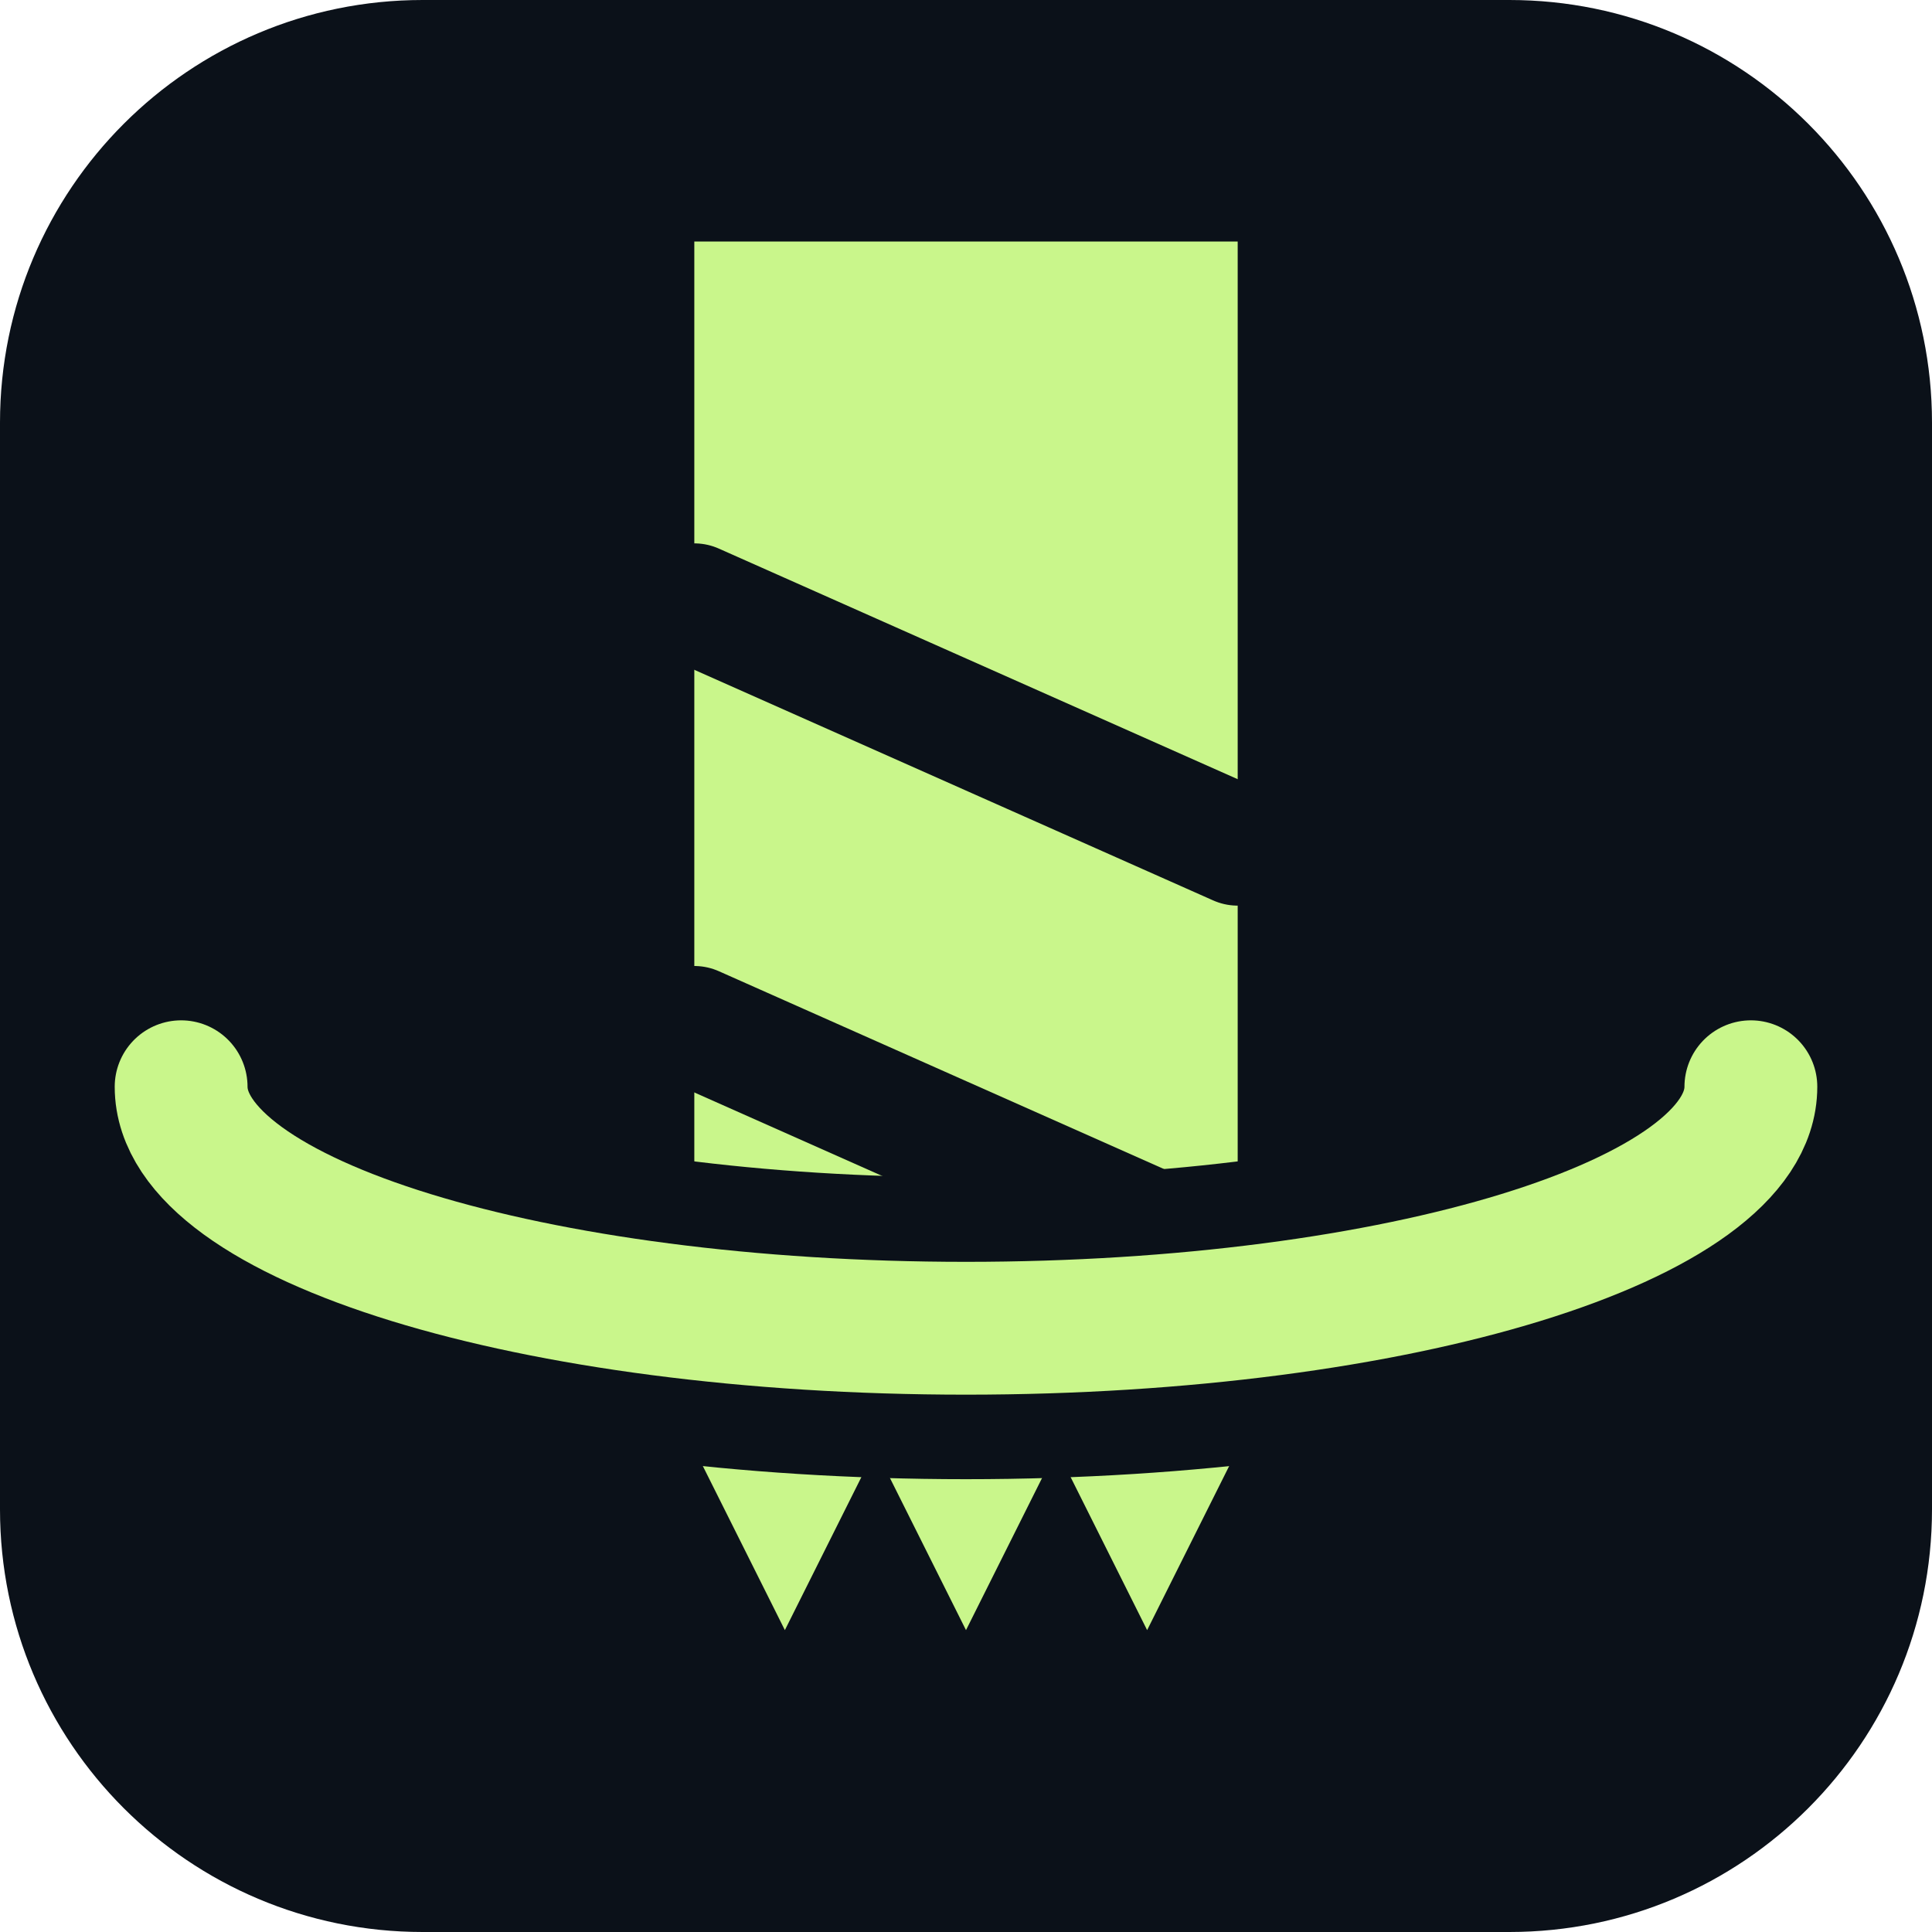
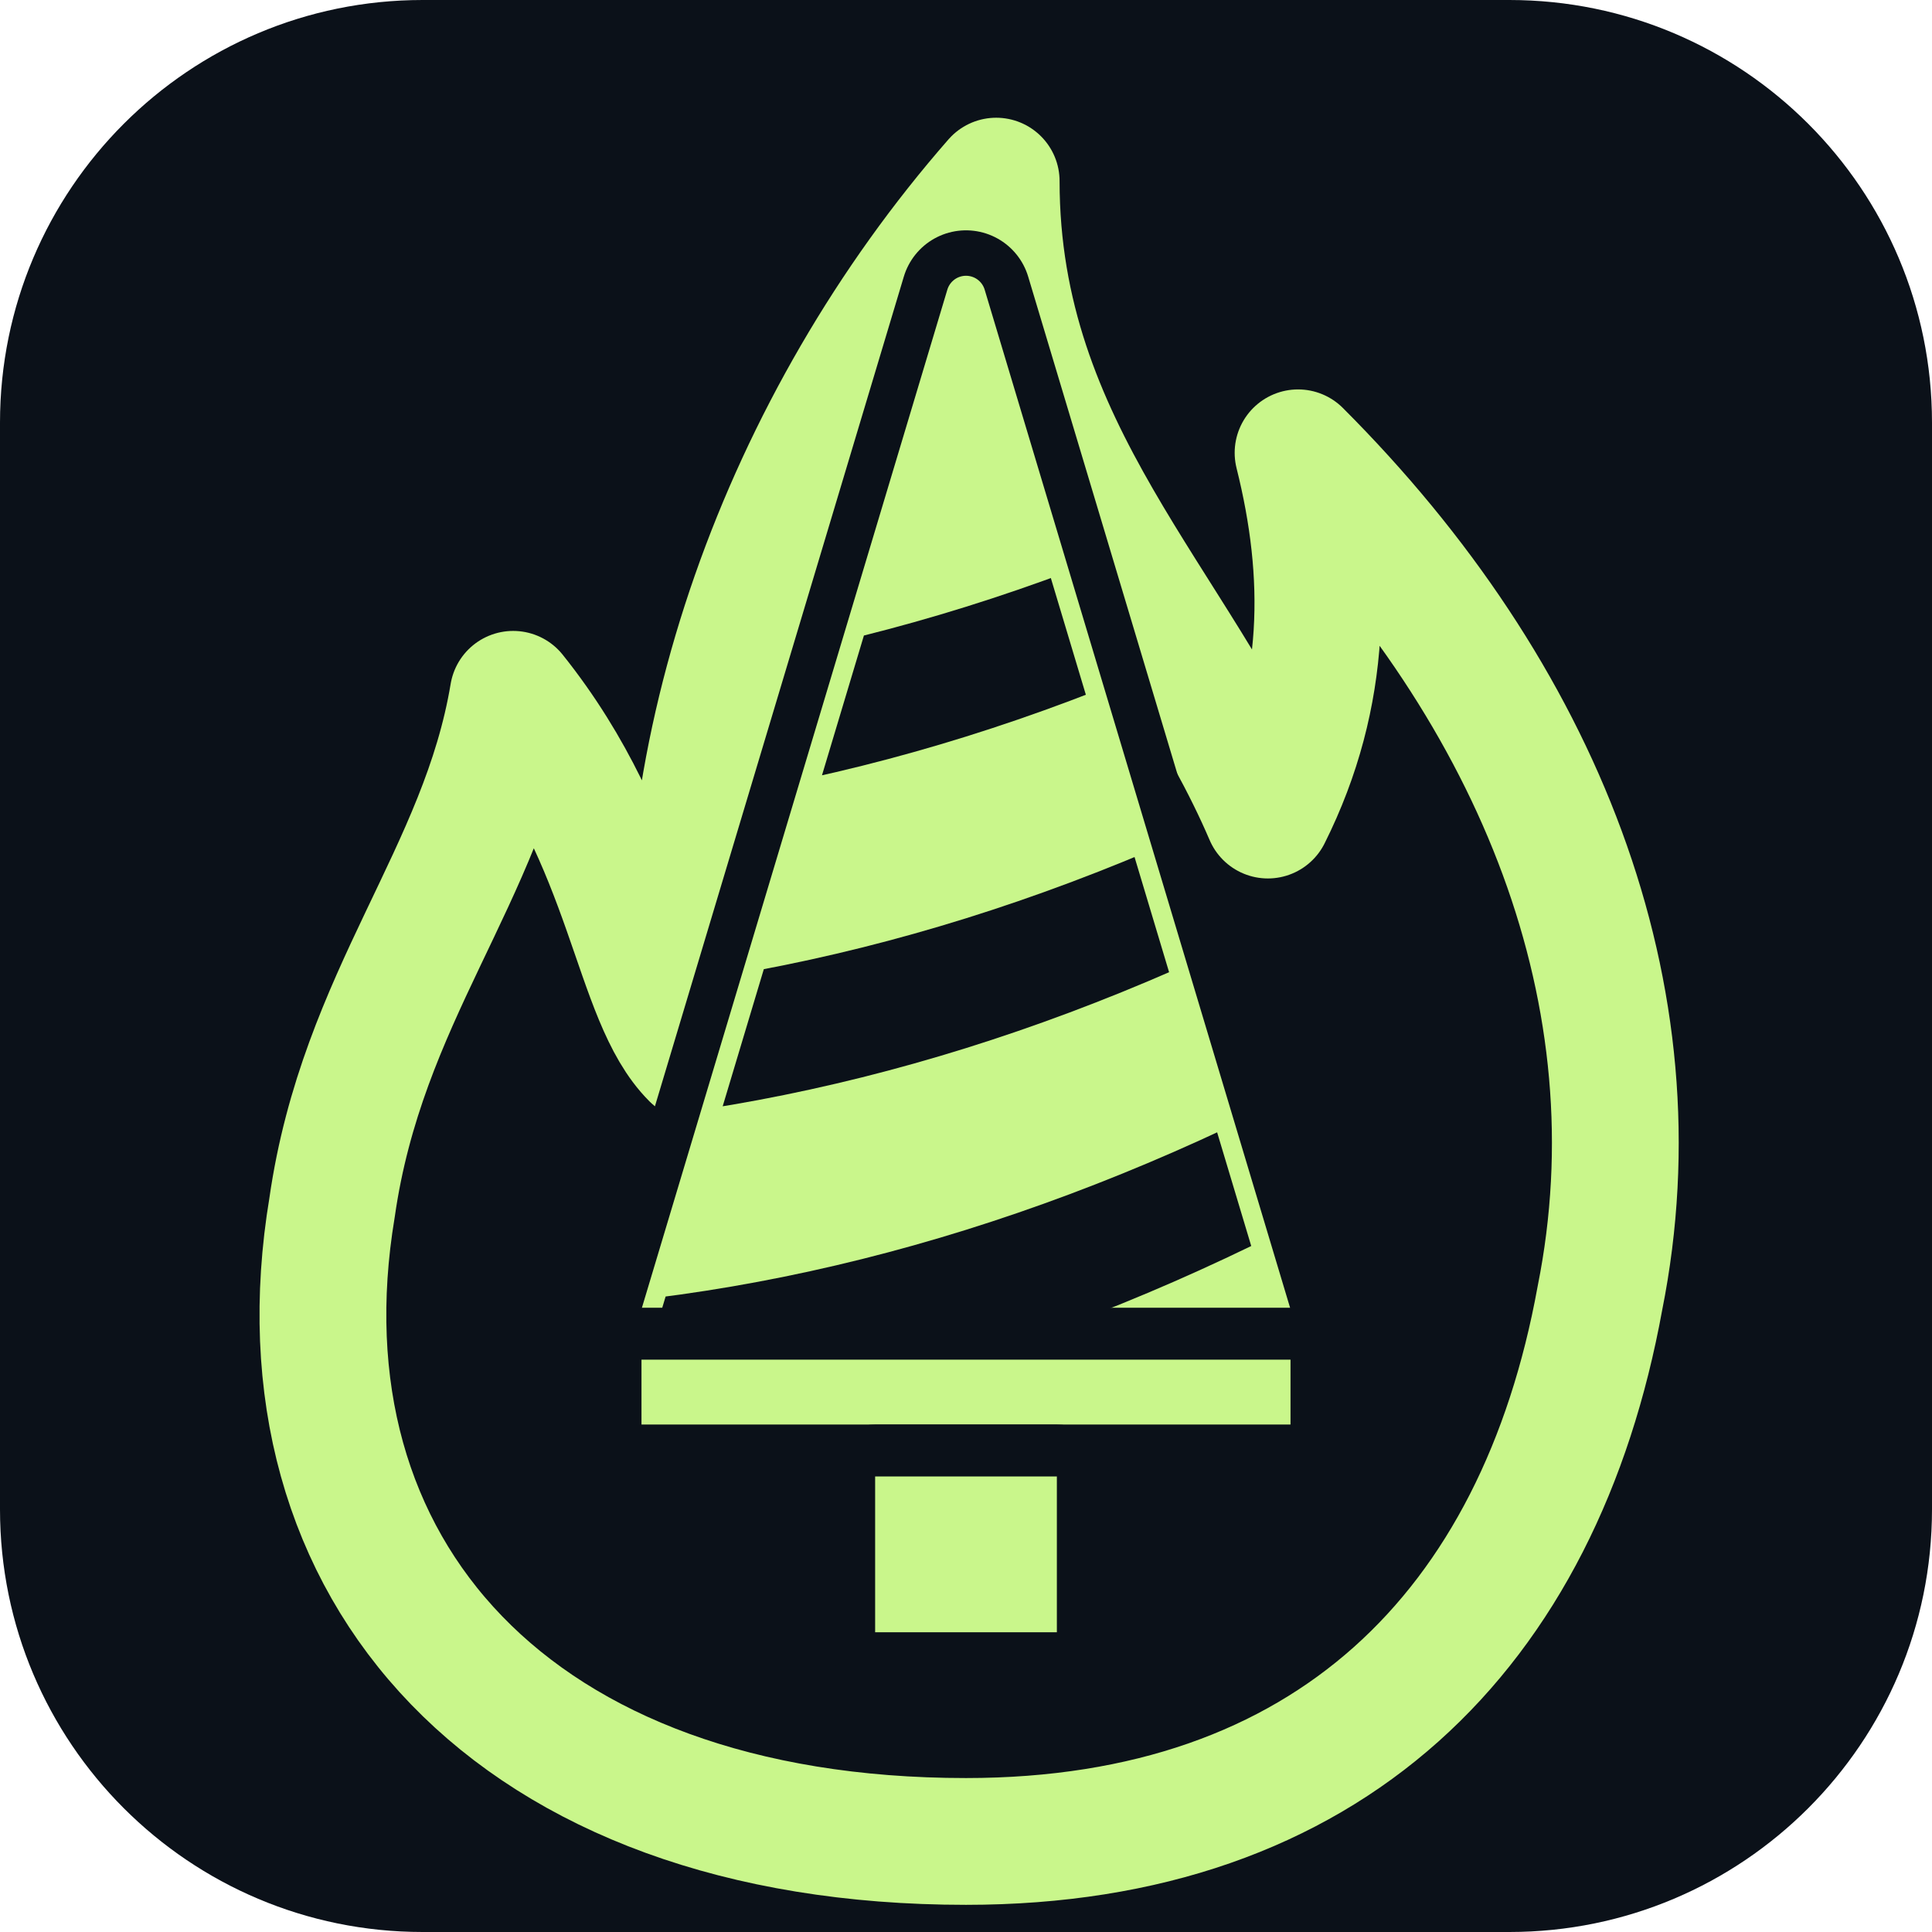
- <svg xmlns="http://www.w3.org/2000/svg" viewBox="0 0 32 32" fill="none" stroke-linecap="round" stroke-linejoin="round">
-   <rect width="32" height="32" rx="7" fill="#0b1119" />
-   <path d="M11.5 4 h9 v20 l-1.5 3 l-1.5 -3 l-1.5 3 l-1.5 -3 l-1.5 3 l-1.5 -3 z" fill="#c9f68b" />
-   <path d="M11.5 10 L20.5 14 M11.5 17 L20.5 21" stroke="#0b1119" stroke-width="2" />
-   <path d="M29 18 A13 4 0 0 1 3 18" stroke="#0b1119" stroke-width="5" />
-   <path d="M29 18 A13 4 0 0 1 3 18" stroke="#c9f68b" stroke-width="2.2" />
+ <svg xmlns="http://www.w3.org/2000/svg" viewBox="0 0 64 64" fill="none" stroke-linecap="round">
+   <rect width="64" height="64" rx="14" fill="#0b1119" />
+   <defs>
+     <clipPath id="k">
+       <path d="M0 -27 L12 13 L-12 13 Z" />
+     </clipPath>
+   </defs>
+   <path d="M32 61 C17 61 9 52 11 40 C12 33 16 29 17 23 C21 28 21 33 23 35 C22 25 26 14 33 6 C33 15 39 20 42 27 C44 23 44 19 43 15 C51 23 55 33 53 43 C51 54 44 61 32 61 Z" stroke="#c9f68b" stroke-width="4.2" stroke-linejoin="round" />
+   <g transform="translate(32 33) scale(0.86)">
+     <path d="M0 -27 L12 13 L-12 13 Z" fill="#c9f68b" stroke="#0b1119" stroke-width="5" stroke-linejoin="round" />
+     <path d="M0 -27 L12 13 L-12 13 Z" fill="#c9f68b" stroke="#c9f68b" stroke-width="1.5" stroke-linejoin="round" />
+     <g clip-path="url(#k)">
+       <path d="M-16 -12 Q0 -13 16 -22 L16 -17 Q0 -8 -16 -7 Z" fill="#0b1119" />
+       <path d="M-16 0 Q0 -1 16 -10 L16 -5 Q0 4 -16 5 Z" fill="#0b1119" />
+       <path d="M-16 12 Q0 11 16 2 L16 7 Q0 16 -16 17 Z" fill="#0b1119" />
+     </g>
+     <rect x="-13.5" y="13" width="27" height="4.5" rx="1" fill="#c9f68b" stroke="#0b1119" stroke-width="2" />
+     <rect x="-4.5" y="17.5" width="9" height="8" rx="1" fill="#c9f68b" stroke="#0b1119" stroke-width="2" />
+   </g>
</svg>
